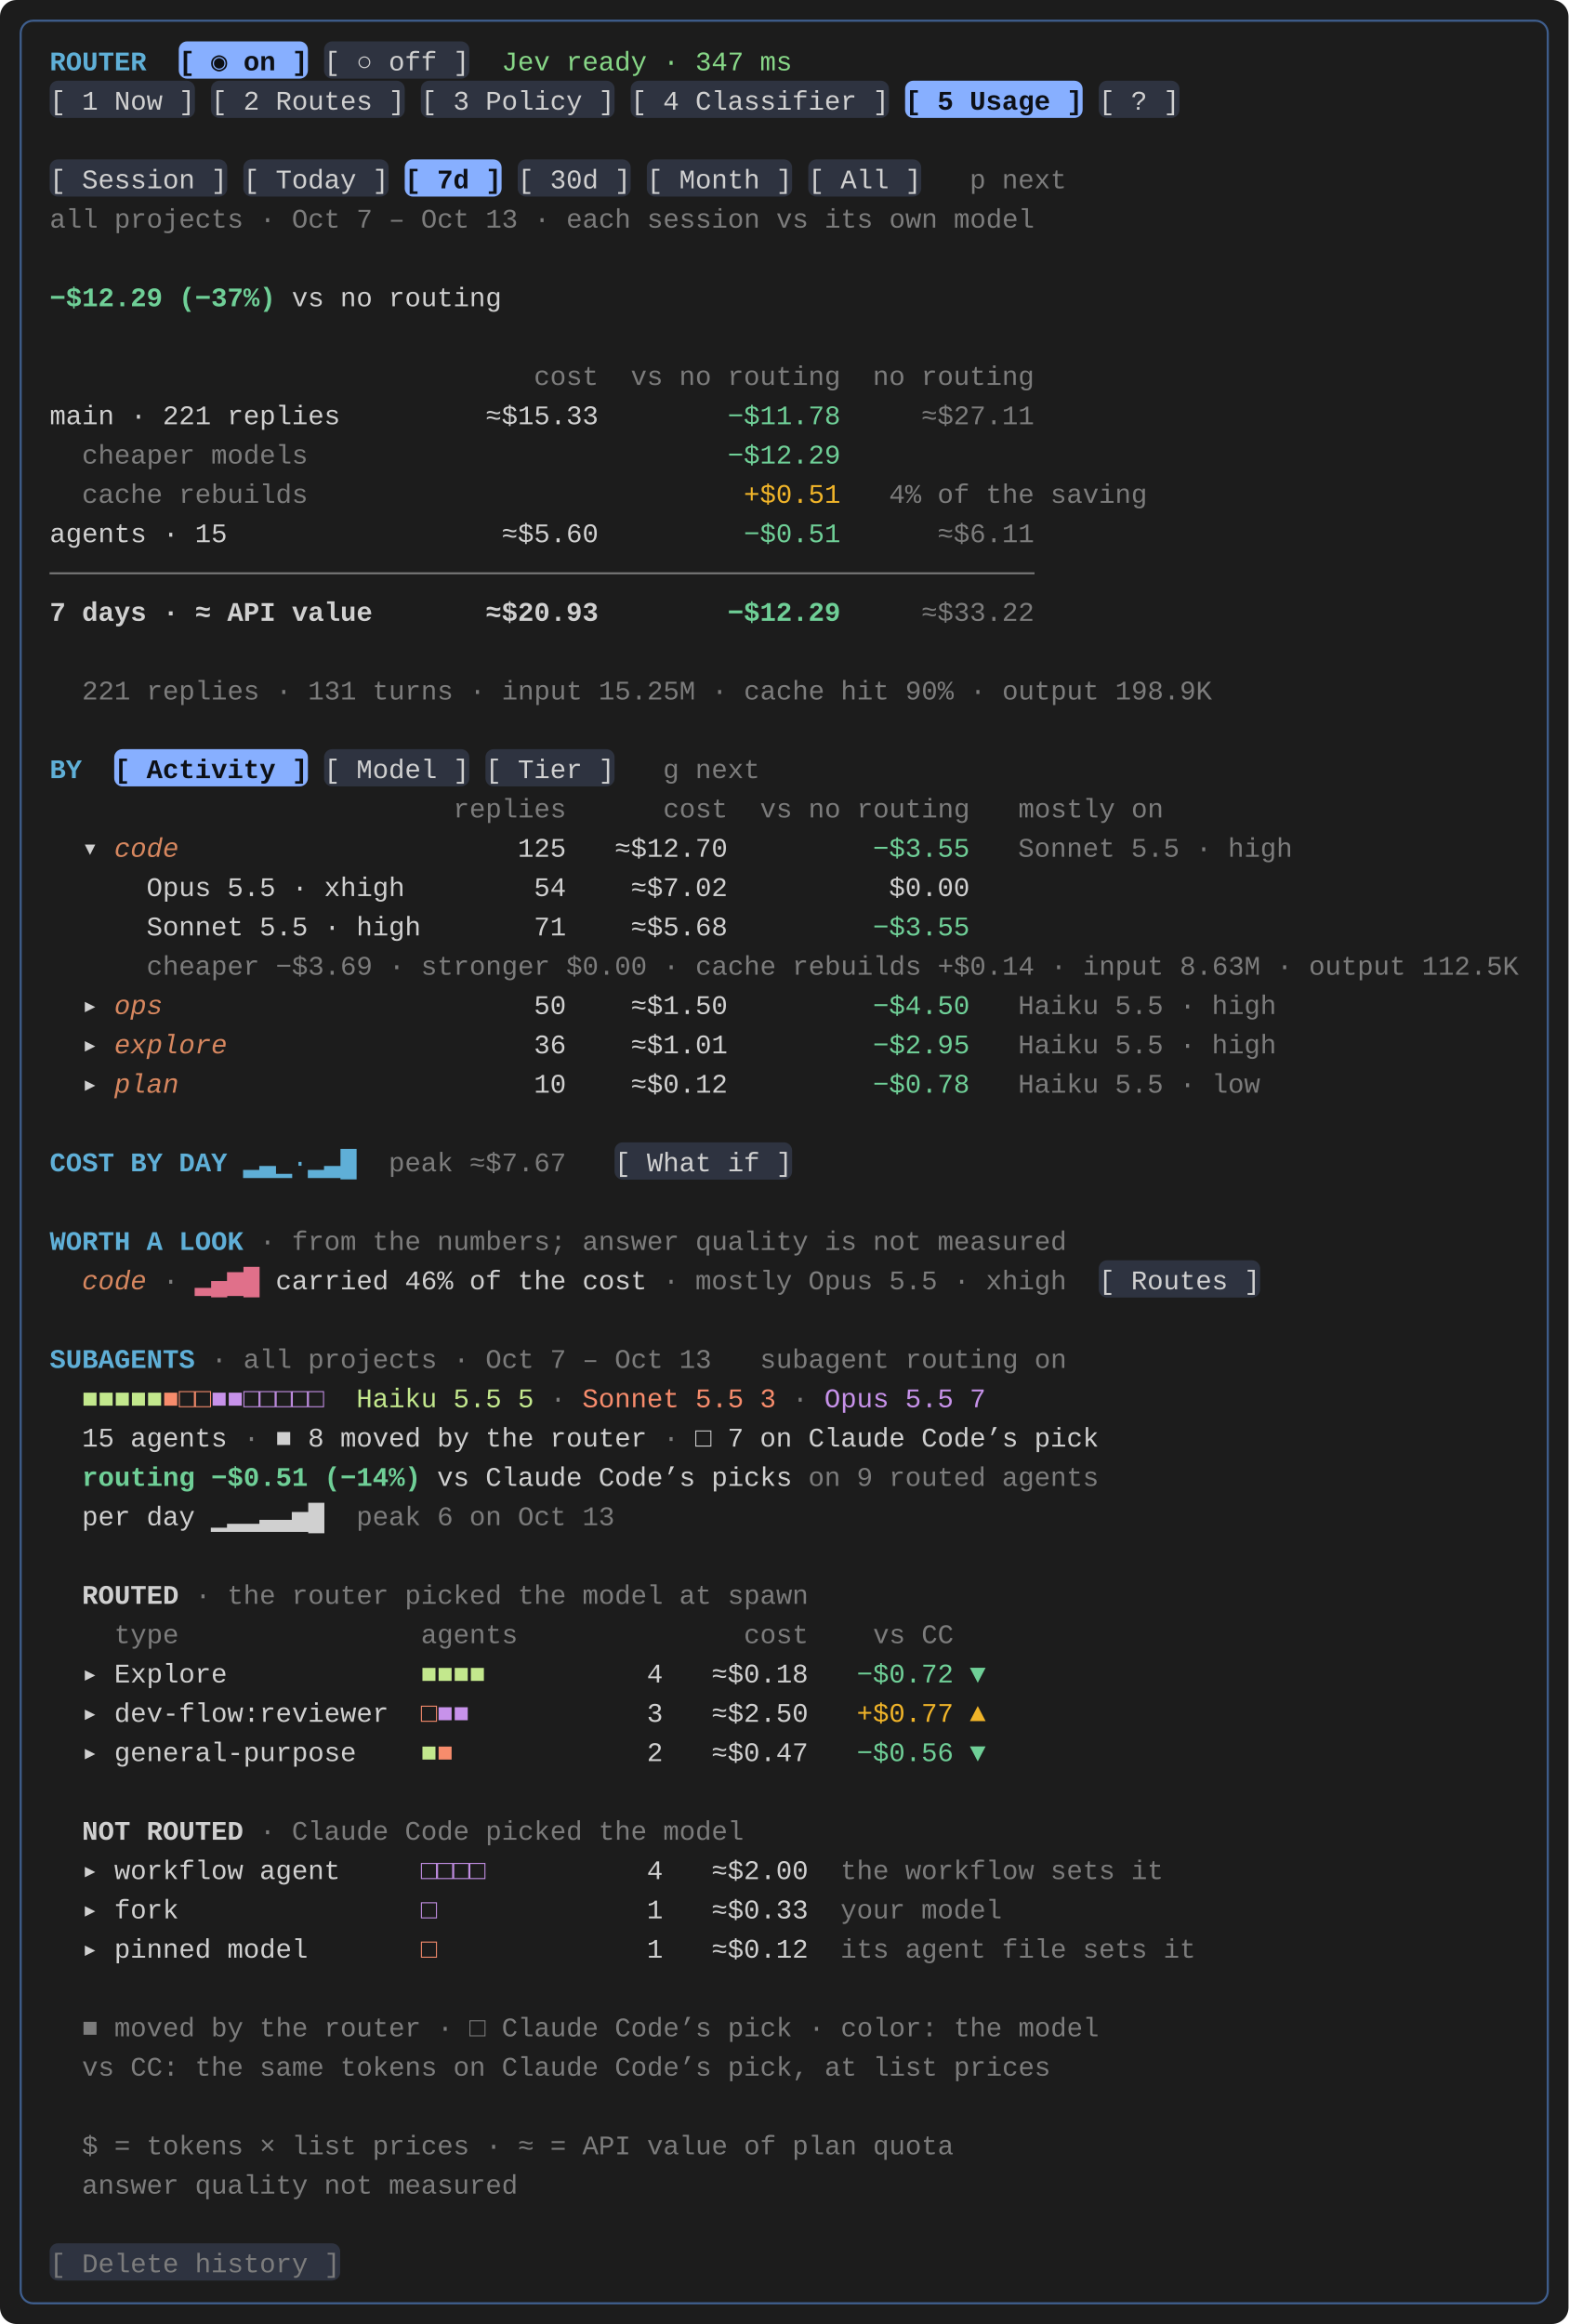
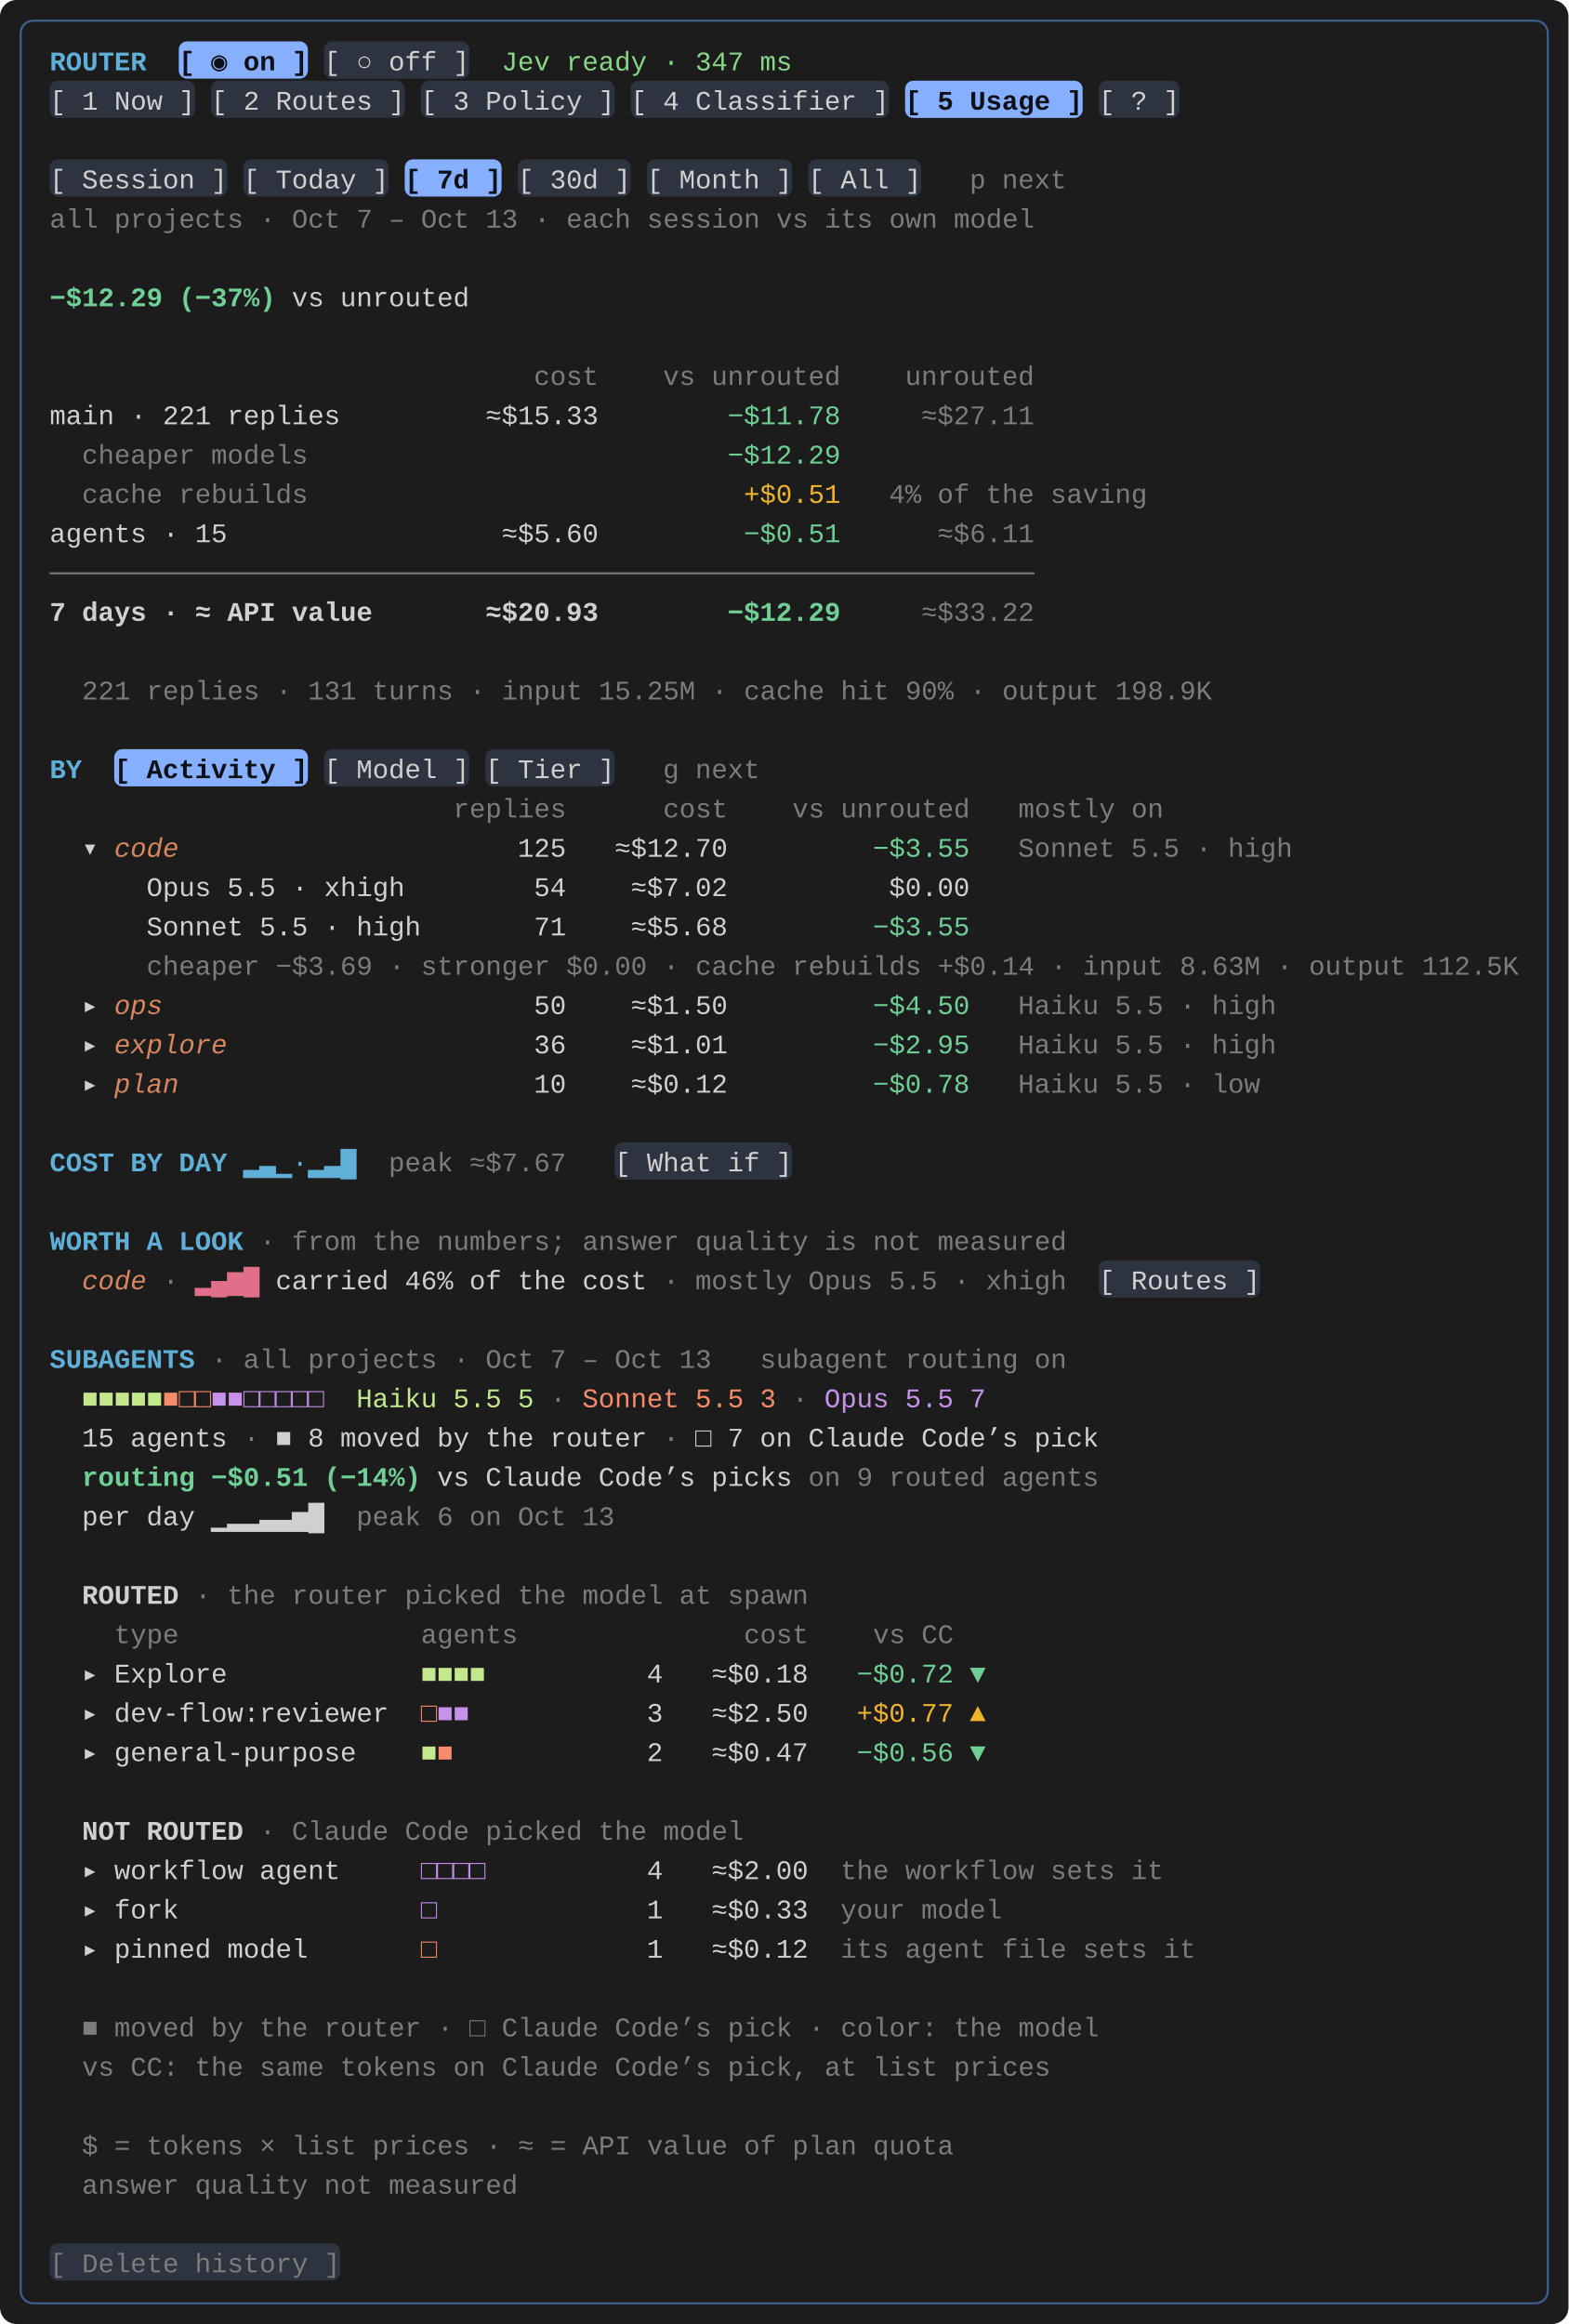
<svg xmlns="http://www.w3.org/2000/svg" viewBox="0 0 758 1123" role="img" aria-labelledby="title desc">
  <style>
    text { font-family: ui-monospace, SFMono-Regular, Menlo, Consolas, 'Liberation Mono', monospace; font-size: 13px; }
    .cap { font-family: system-ui, -apple-system, 'Segoe UI', sans-serif; font-size: 12px; fill: #9a988f; }
  </style>
  <rect width="758" height="1123" rx="8" fill="#1c1c1c" />
  <rect x="10" y="10" width="738" height="1103" rx="6" fill="none" stroke="#3f5f8f" />
  <text x="24.0" y="34" fill="#5fafd7" font-weight="700" xml:space="preserve">ROUTER</text>
  <rect x="86.4" y="20" width="62.4" height="18" rx="4" fill="#87afff" />
  <text x="86.4" y="34" fill="#0d1016" font-weight="700" xml:space="preserve">[ ◉ on ]</text>
  <rect x="156.6" y="20" width="70.2" height="18" rx="4" fill="#2e3340" />
  <text x="156.6" y="34" fill="#d0d0d0" xml:space="preserve">[ ○ off ]</text>
  <text x="242.4" y="34" fill="#87d787" xml:space="preserve">Jev ready · 347 ms</text>
  <rect x="24.0" y="39" width="70.2" height="18" rx="4" fill="#2e3340" />
  <text x="24.0" y="53" fill="#d0d0d0" xml:space="preserve">[ 1 Now ]</text>
  <rect x="102.0" y="39" width="93.6" height="18" rx="4" fill="#2e3340" />
  <text x="102.0" y="53" fill="#d0d0d0" xml:space="preserve">[ 2 Routes ]</text>
  <rect x="203.4" y="39" width="93.6" height="18" rx="4" fill="#2e3340" />
  <text x="203.4" y="53" fill="#d0d0d0" xml:space="preserve">[ 3 Policy ]</text>
  <rect x="304.8" y="39" width="124.8" height="18" rx="4" fill="#2e3340" />
  <text x="304.8" y="53" fill="#d0d0d0" xml:space="preserve">[ 4 Classifier ]</text>
  <rect x="437.4" y="39" width="85.8" height="18" rx="4" fill="#87afff" />
  <text x="437.4" y="53" fill="#0d1016" font-weight="700" xml:space="preserve">[ 5 Usage ]</text>
  <rect x="531.0" y="39" width="39.0" height="18" rx="4" fill="#2e3340" />
  <text x="531.0" y="53" fill="#d0d0d0" xml:space="preserve">[ ? ]</text>
  <rect x="24.0" y="77" width="85.8" height="18" rx="4" fill="#2e3340" />
  <text x="24.0" y="91" fill="#d0d0d0" xml:space="preserve">[ Session ]</text>
  <rect x="117.6" y="77" width="70.2" height="18" rx="4" fill="#2e3340" />
  <text x="117.6" y="91" fill="#d0d0d0" xml:space="preserve">[ Today ]</text>
  <rect x="195.6" y="77" width="46.8" height="18" rx="4" fill="#87afff" />
  <text x="195.6" y="91" fill="#0d1016" font-weight="700" xml:space="preserve">[ 7d ]</text>
  <rect x="250.2" y="77" width="54.6" height="18" rx="4" fill="#2e3340" />
  <text x="250.2" y="91" fill="#d0d0d0" xml:space="preserve">[ 30d ]</text>
  <rect x="312.6" y="77" width="70.2" height="18" rx="4" fill="#2e3340" />
  <text x="312.6" y="91" fill="#d0d0d0" xml:space="preserve">[ Month ]</text>
  <rect x="390.6" y="77" width="54.6" height="18" rx="4" fill="#2e3340" />
  <text x="390.6" y="91" fill="#d0d0d0" xml:space="preserve">[ All ]</text>
  <text x="453.0" y="91" fill="#7c7c7c" xml:space="preserve">  p next</text>
  <text x="24.0" y="110" fill="#7c7c7c" xml:space="preserve">all projects · Oct 7 – Oct 13 · each session vs its own model</text>
  <text x="24.0" y="148" fill="#6fcf97" font-weight="700" xml:space="preserve">−$12.29 (−37%)</text>
-   <text x="133.2" y="148" fill="#d0d0d0" xml:space="preserve"> vs no routing</text>
+   <text x="133.2" y="148" fill="#d0d0d0" xml:space="preserve"> vs unrouted</text>
  <text x="226.8" y="186" fill="#7c7c7c" xml:space="preserve">    cost</text>
-   <text x="289.2" y="186" fill="#7c7c7c" xml:space="preserve">  vs no routing</text>
-   <text x="406.2" y="186" fill="#7c7c7c" xml:space="preserve">  no routing</text>
+   <text x="289.2" y="186" fill="#7c7c7c" xml:space="preserve">    vs unrouted</text>
+   <text x="406.2" y="186" fill="#7c7c7c" xml:space="preserve">    unrouted</text>
  <text x="24.0" y="205" fill="#d0d0d0" xml:space="preserve">main · 221 replies</text>
  <text x="226.8" y="205" fill="#d0d0d0" xml:space="preserve"> ≈$15.33</text>
  <text x="289.2" y="205" fill="#6fcf97" xml:space="preserve">        −$11.78</text>
  <text x="406.2" y="205" fill="#7c7c7c" xml:space="preserve">     ≈$27.11</text>
  <text x="24.0" y="224" fill="#7c7c7c" xml:space="preserve">  cheaper models</text>
  <text x="289.2" y="224" fill="#6fcf97" xml:space="preserve">        −$12.29</text>
  <text x="24.0" y="243" fill="#7c7c7c" xml:space="preserve">  cache rebuilds</text>
  <text x="289.2" y="243" fill="#f0b429" xml:space="preserve">         +$0.51</text>
  <text x="406.2" y="243" fill="#7c7c7c" xml:space="preserve">   4% of the saving</text>
  <text x="24.0" y="262" fill="#d0d0d0" xml:space="preserve">agents · 15</text>
  <text x="226.8" y="262" fill="#d0d0d0" xml:space="preserve">  ≈$5.60</text>
  <text x="289.2" y="262" fill="#6fcf97" xml:space="preserve">         −$0.51</text>
  <text x="406.2" y="262" fill="#7c7c7c" xml:space="preserve">      ≈$6.11</text>
  <text x="24.0" y="281" fill="#7c7c7c" xml:space="preserve">─────────────────────────────────────────────────────────────</text>
  <text x="24.0" y="300" fill="#d0d0d0" font-weight="700" xml:space="preserve">7 days · ≈ API value</text>
  <text x="226.8" y="300" fill="#d0d0d0" font-weight="700" xml:space="preserve"> ≈$20.93</text>
  <text x="289.2" y="300" fill="#6fcf97" font-weight="700" xml:space="preserve">        −$12.29</text>
  <text x="406.2" y="300" fill="#7c7c7c" xml:space="preserve">     ≈$33.22</text>
  <text x="24.0" y="338" fill="#7c7c7c" xml:space="preserve">  221 replies · 131 turns · input 15.25M · cache hit 90% · output 198.9K</text>
  <text x="24.0" y="376" fill="#5fafd7" font-weight="700" xml:space="preserve">BY  </text>
  <rect x="55.2" y="362" width="93.6" height="18" rx="4" fill="#87afff" />
  <text x="55.2" y="376" fill="#0d1016" font-weight="700" xml:space="preserve">[ Activity ]</text>
  <rect x="156.6" y="362" width="70.2" height="18" rx="4" fill="#2e3340" />
  <text x="156.6" y="376" fill="#d0d0d0" xml:space="preserve">[ Model ]</text>
  <rect x="234.6" y="362" width="62.4" height="18" rx="4" fill="#2e3340" />
  <text x="234.6" y="376" fill="#d0d0d0" xml:space="preserve">[ Tier ]</text>
  <text x="304.8" y="376" fill="#7c7c7c" xml:space="preserve">  g next</text>
-   <text x="24.0" y="395" fill="#7c7c7c" xml:space="preserve">                         replies      cost  vs no routing   mostly on</text>
+   <text x="24.0" y="395" fill="#7c7c7c" xml:space="preserve">                         replies      cost    vs unrouted   mostly on</text>
  <text x="39.6" y="414" fill="#d0d0d0" xml:space="preserve">▾</text>
  <text x="55.2" y="414" fill="#d7875f" font-style="italic" xml:space="preserve">code</text>
  <text x="211.2" y="414" fill="#d0d0d0" xml:space="preserve">     125   ≈$12.70</text>
  <text x="351.6" y="414" fill="#6fcf97" xml:space="preserve">         −$3.55</text>
  <text x="468.6" y="414" fill="#7c7c7c" xml:space="preserve">   Sonnet 5.5 · high</text>
  <text x="70.8" y="433" fill="#d0d0d0" xml:space="preserve">Opus 5.5 · xhigh</text>
  <text x="211.2" y="433" fill="#d0d0d0" xml:space="preserve">      54    ≈$7.02</text>
  <text x="351.6" y="433" fill="#d0d0d0" xml:space="preserve">          $0.00</text>
  <text x="70.8" y="452" fill="#d0d0d0" xml:space="preserve">Sonnet 5.5 · high</text>
  <text x="211.2" y="452" fill="#d0d0d0" xml:space="preserve">      71    ≈$5.68</text>
  <text x="351.6" y="452" fill="#6fcf97" xml:space="preserve">         −$3.55</text>
  <text x="24.0" y="471" fill="#7c7c7c" xml:space="preserve">      cheaper −$3.69 · stronger $0.00 · cache rebuilds +$0.14 · input 8.63M · output 112.5K</text>
  <text x="39.6" y="490" fill="#d0d0d0" xml:space="preserve">▸</text>
  <text x="55.2" y="490" fill="#d7875f" font-style="italic" xml:space="preserve">ops</text>
  <text x="211.2" y="490" fill="#d0d0d0" xml:space="preserve">      50    ≈$1.50</text>
  <text x="351.6" y="490" fill="#6fcf97" xml:space="preserve">         −$4.50</text>
  <text x="468.6" y="490" fill="#7c7c7c" xml:space="preserve">   Haiku 5.5 · high</text>
  <text x="39.6" y="509" fill="#d0d0d0" xml:space="preserve">▸</text>
  <text x="55.2" y="509" fill="#d7875f" font-style="italic" xml:space="preserve">explore</text>
  <text x="211.2" y="509" fill="#d0d0d0" xml:space="preserve">      36    ≈$1.01</text>
  <text x="351.6" y="509" fill="#6fcf97" xml:space="preserve">         −$2.95</text>
  <text x="468.6" y="509" fill="#7c7c7c" xml:space="preserve">   Haiku 5.5 · high</text>
  <text x="39.6" y="528" fill="#d0d0d0" xml:space="preserve">▸</text>
  <text x="55.2" y="528" fill="#d7875f" font-style="italic" xml:space="preserve">plan</text>
  <text x="211.2" y="528" fill="#d0d0d0" xml:space="preserve">      10    ≈$0.12</text>
  <text x="351.6" y="528" fill="#6fcf97" xml:space="preserve">         −$0.78</text>
  <text x="468.6" y="528" fill="#7c7c7c" xml:space="preserve">   Haiku 5.5 · low</text>
  <text x="24.0" y="566" fill="#5fafd7" font-weight="700" xml:space="preserve">COST BY DAY </text>
  <text x="117.6" y="566" fill="#5fafd7" xml:space="preserve">▂▃▁·▂▃█</text>
  <text x="172.2" y="566" fill="#7c7c7c" xml:space="preserve">  peak ≈$7.67   </text>
  <rect x="297.0" y="552" width="85.8" height="18" rx="4" fill="#2e3340" />
  <text x="297.0" y="566" fill="#d0d0d0" xml:space="preserve">[ What if ]</text>
  <text x="24.0" y="604" fill="#5fafd7" font-weight="700" xml:space="preserve">WORTH A LOOK</text>
  <text x="117.6" y="604" fill="#7c7c7c" xml:space="preserve"> · from the numbers; answer quality is not measured</text>
  <text x="39.6" y="623" fill="#d7875f" font-style="italic" xml:space="preserve">code</text>
  <text x="70.8" y="623" fill="#7c7c7c" xml:space="preserve"> · </text>
  <text x="94.2" y="623" fill="#e0708a" xml:space="preserve">▂▄▆█</text>
  <text x="125.4" y="623" fill="#d0d0d0" xml:space="preserve"> carried 46% of the cost</text>
  <text x="312.6" y="623" fill="#7c7c7c" xml:space="preserve"> · mostly Opus 5.5 · xhigh</text>
  <rect x="531.0" y="609" width="78.0" height="18" rx="4" fill="#2e3340" />
  <text x="531.0" y="623" fill="#d0d0d0" xml:space="preserve">[ Routes ]</text>
  <text x="24.0" y="661" fill="#5fafd7" font-weight="700" xml:space="preserve">SUBAGENTS</text>
  <text x="94.2" y="661" fill="#7c7c7c" xml:space="preserve"> · all projects · Oct 7 – Oct 13   subagent routing on</text>
  <text x="39.6" y="680" fill="#c3e88d" xml:space="preserve">■■■■■</text>
  <text x="78.6" y="680" fill="#f78c6c" xml:space="preserve">■</text>
  <text x="86.4" y="680" fill="#f78c6c" xml:space="preserve">□□</text>
  <text x="102.0" y="680" fill="#c792ea" xml:space="preserve">■■</text>
  <text x="117.6" y="680" fill="#c792ea" xml:space="preserve">□□□□□</text>
  <text x="172.2" y="680" fill="#c3e88d" xml:space="preserve">Haiku 5.5 5</text>
  <text x="258.0" y="680" fill="#7c7c7c" xml:space="preserve"> · </text>
  <text x="281.4" y="680" fill="#f78c6c" xml:space="preserve">Sonnet 5.5 3</text>
  <text x="375.0" y="680" fill="#7c7c7c" xml:space="preserve"> · </text>
  <text x="398.4" y="680" fill="#c792ea" xml:space="preserve">Opus 5.5 7</text>
  <text x="24.0" y="699" fill="#d0d0d0" xml:space="preserve">  15 agents</text>
  <text x="109.8" y="699" fill="#7c7c7c" xml:space="preserve"> · </text>
  <text x="133.2" y="699" fill="#d0d0d0" xml:space="preserve">■ 8 moved by the router</text>
  <text x="312.6" y="699" fill="#7c7c7c" xml:space="preserve"> · </text>
  <text x="336.0" y="699" fill="#d0d0d0" xml:space="preserve">□ 7 on Claude Code’s pick</text>
  <text x="39.6" y="718" fill="#6fcf97" font-weight="700" xml:space="preserve">routing −$0.51 (−14%)</text>
  <text x="203.4" y="718" fill="#d0d0d0" xml:space="preserve"> vs Claude Code’s picks</text>
  <text x="382.8" y="718" fill="#7c7c7c" xml:space="preserve"> on 9 routed agents</text>
  <text x="24.0" y="737" fill="#d0d0d0" xml:space="preserve">  per day </text>
  <text x="102.0" y="737" fill="#d0d0d0" font-weight="700" xml:space="preserve">▁▂▂▃▃▅█</text>
  <text x="156.6" y="737" fill="#7c7c7c" xml:space="preserve">  peak 6 on Oct 13</text>
  <text x="24.0" y="775" fill="#d0d0d0" font-weight="700" xml:space="preserve">  ROUTED</text>
  <text x="86.4" y="775" fill="#7c7c7c" xml:space="preserve"> · the router picked the model at spawn</text>
  <text x="24.0" y="794" fill="#7c7c7c" xml:space="preserve">    type               agents              cost    vs CC</text>
  <text x="39.6" y="813" fill="#d0d0d0" xml:space="preserve">▸</text>
  <text x="55.2" y="813" fill="#d0d0d0" xml:space="preserve">Explore</text>
  <text x="203.4" y="813" fill="#c3e88d" xml:space="preserve">■■■■</text>
  <text x="297.0" y="813" fill="#d0d0d0" xml:space="preserve">  4</text>
  <text x="320.4" y="813" fill="#d0d0d0" xml:space="preserve">   ≈$0.18</text>
  <text x="390.6" y="813" fill="#6fcf97" xml:space="preserve">   −$0.72 ▼</text>
  <text x="39.6" y="832" fill="#d0d0d0" xml:space="preserve">▸</text>
  <text x="55.2" y="832" fill="#d0d0d0" xml:space="preserve">dev-flow:reviewer</text>
  <text x="203.4" y="832" fill="#f78c6c" xml:space="preserve">□</text>
  <text x="211.2" y="832" fill="#c792ea" xml:space="preserve">■■</text>
  <text x="297.0" y="832" fill="#d0d0d0" xml:space="preserve">  3</text>
  <text x="320.4" y="832" fill="#d0d0d0" xml:space="preserve">   ≈$2.50</text>
  <text x="390.6" y="832" fill="#f0b429" xml:space="preserve">   +$0.77 ▲</text>
  <text x="39.6" y="851" fill="#d0d0d0" xml:space="preserve">▸</text>
  <text x="55.2" y="851" fill="#d0d0d0" xml:space="preserve">general-purpose</text>
  <text x="203.4" y="851" fill="#c3e88d" xml:space="preserve">■</text>
  <text x="211.2" y="851" fill="#f78c6c" xml:space="preserve">■</text>
  <text x="297.0" y="851" fill="#d0d0d0" xml:space="preserve">  2</text>
  <text x="320.4" y="851" fill="#d0d0d0" xml:space="preserve">   ≈$0.47</text>
  <text x="390.6" y="851" fill="#6fcf97" xml:space="preserve">   −$0.56 ▼</text>
  <text x="24.0" y="889" fill="#d0d0d0" font-weight="700" xml:space="preserve">  NOT ROUTED</text>
  <text x="117.6" y="889" fill="#7c7c7c" xml:space="preserve"> · Claude Code picked the model</text>
  <text x="39.6" y="908" fill="#d0d0d0" xml:space="preserve">▸</text>
  <text x="55.2" y="908" fill="#d0d0d0" xml:space="preserve">workflow agent</text>
  <text x="203.4" y="908" fill="#c792ea" xml:space="preserve">□□□□</text>
  <text x="297.0" y="908" fill="#d0d0d0" xml:space="preserve">  4</text>
  <text x="320.4" y="908" fill="#d0d0d0" xml:space="preserve">   ≈$2.00</text>
  <text x="390.6" y="908" fill="#7c7c7c" xml:space="preserve">  the workflow sets it</text>
  <text x="39.6" y="927" fill="#d0d0d0" xml:space="preserve">▸</text>
  <text x="55.2" y="927" fill="#d0d0d0" xml:space="preserve">fork</text>
  <text x="203.4" y="927" fill="#c792ea" xml:space="preserve">□</text>
  <text x="297.0" y="927" fill="#d0d0d0" xml:space="preserve">  1</text>
  <text x="320.4" y="927" fill="#d0d0d0" xml:space="preserve">   ≈$0.33</text>
  <text x="390.6" y="927" fill="#7c7c7c" xml:space="preserve">  your model</text>
  <text x="39.6" y="946" fill="#d0d0d0" xml:space="preserve">▸</text>
  <text x="55.2" y="946" fill="#d0d0d0" xml:space="preserve">pinned model</text>
  <text x="203.4" y="946" fill="#f78c6c" xml:space="preserve">□</text>
  <text x="297.0" y="946" fill="#d0d0d0" xml:space="preserve">  1</text>
  <text x="320.4" y="946" fill="#d0d0d0" xml:space="preserve">   ≈$0.12</text>
  <text x="390.6" y="946" fill="#7c7c7c" xml:space="preserve">  its agent file sets it</text>
  <text x="24.0" y="984" fill="#7c7c7c" xml:space="preserve">  ■ moved by the router · □ Claude Code’s pick · color: the model</text>
  <text x="24.0" y="1003" fill="#7c7c7c" xml:space="preserve">  vs CC: the same tokens on Claude Code’s pick, at list prices</text>
  <text x="24.0" y="1041" fill="#7c7c7c" xml:space="preserve">  $ = tokens × list prices · ≈ = API value of plan quota</text>
  <text x="24.0" y="1060" fill="#7c7c7c" xml:space="preserve">  answer quality not measured</text>
  <rect x="24.0" y="1084" width="140.4" height="18" rx="4" fill="#2e3340" />
  <text x="24.0" y="1098" fill="#7c7c7c" xml:space="preserve">[ Delete history ]</text>
</svg>
